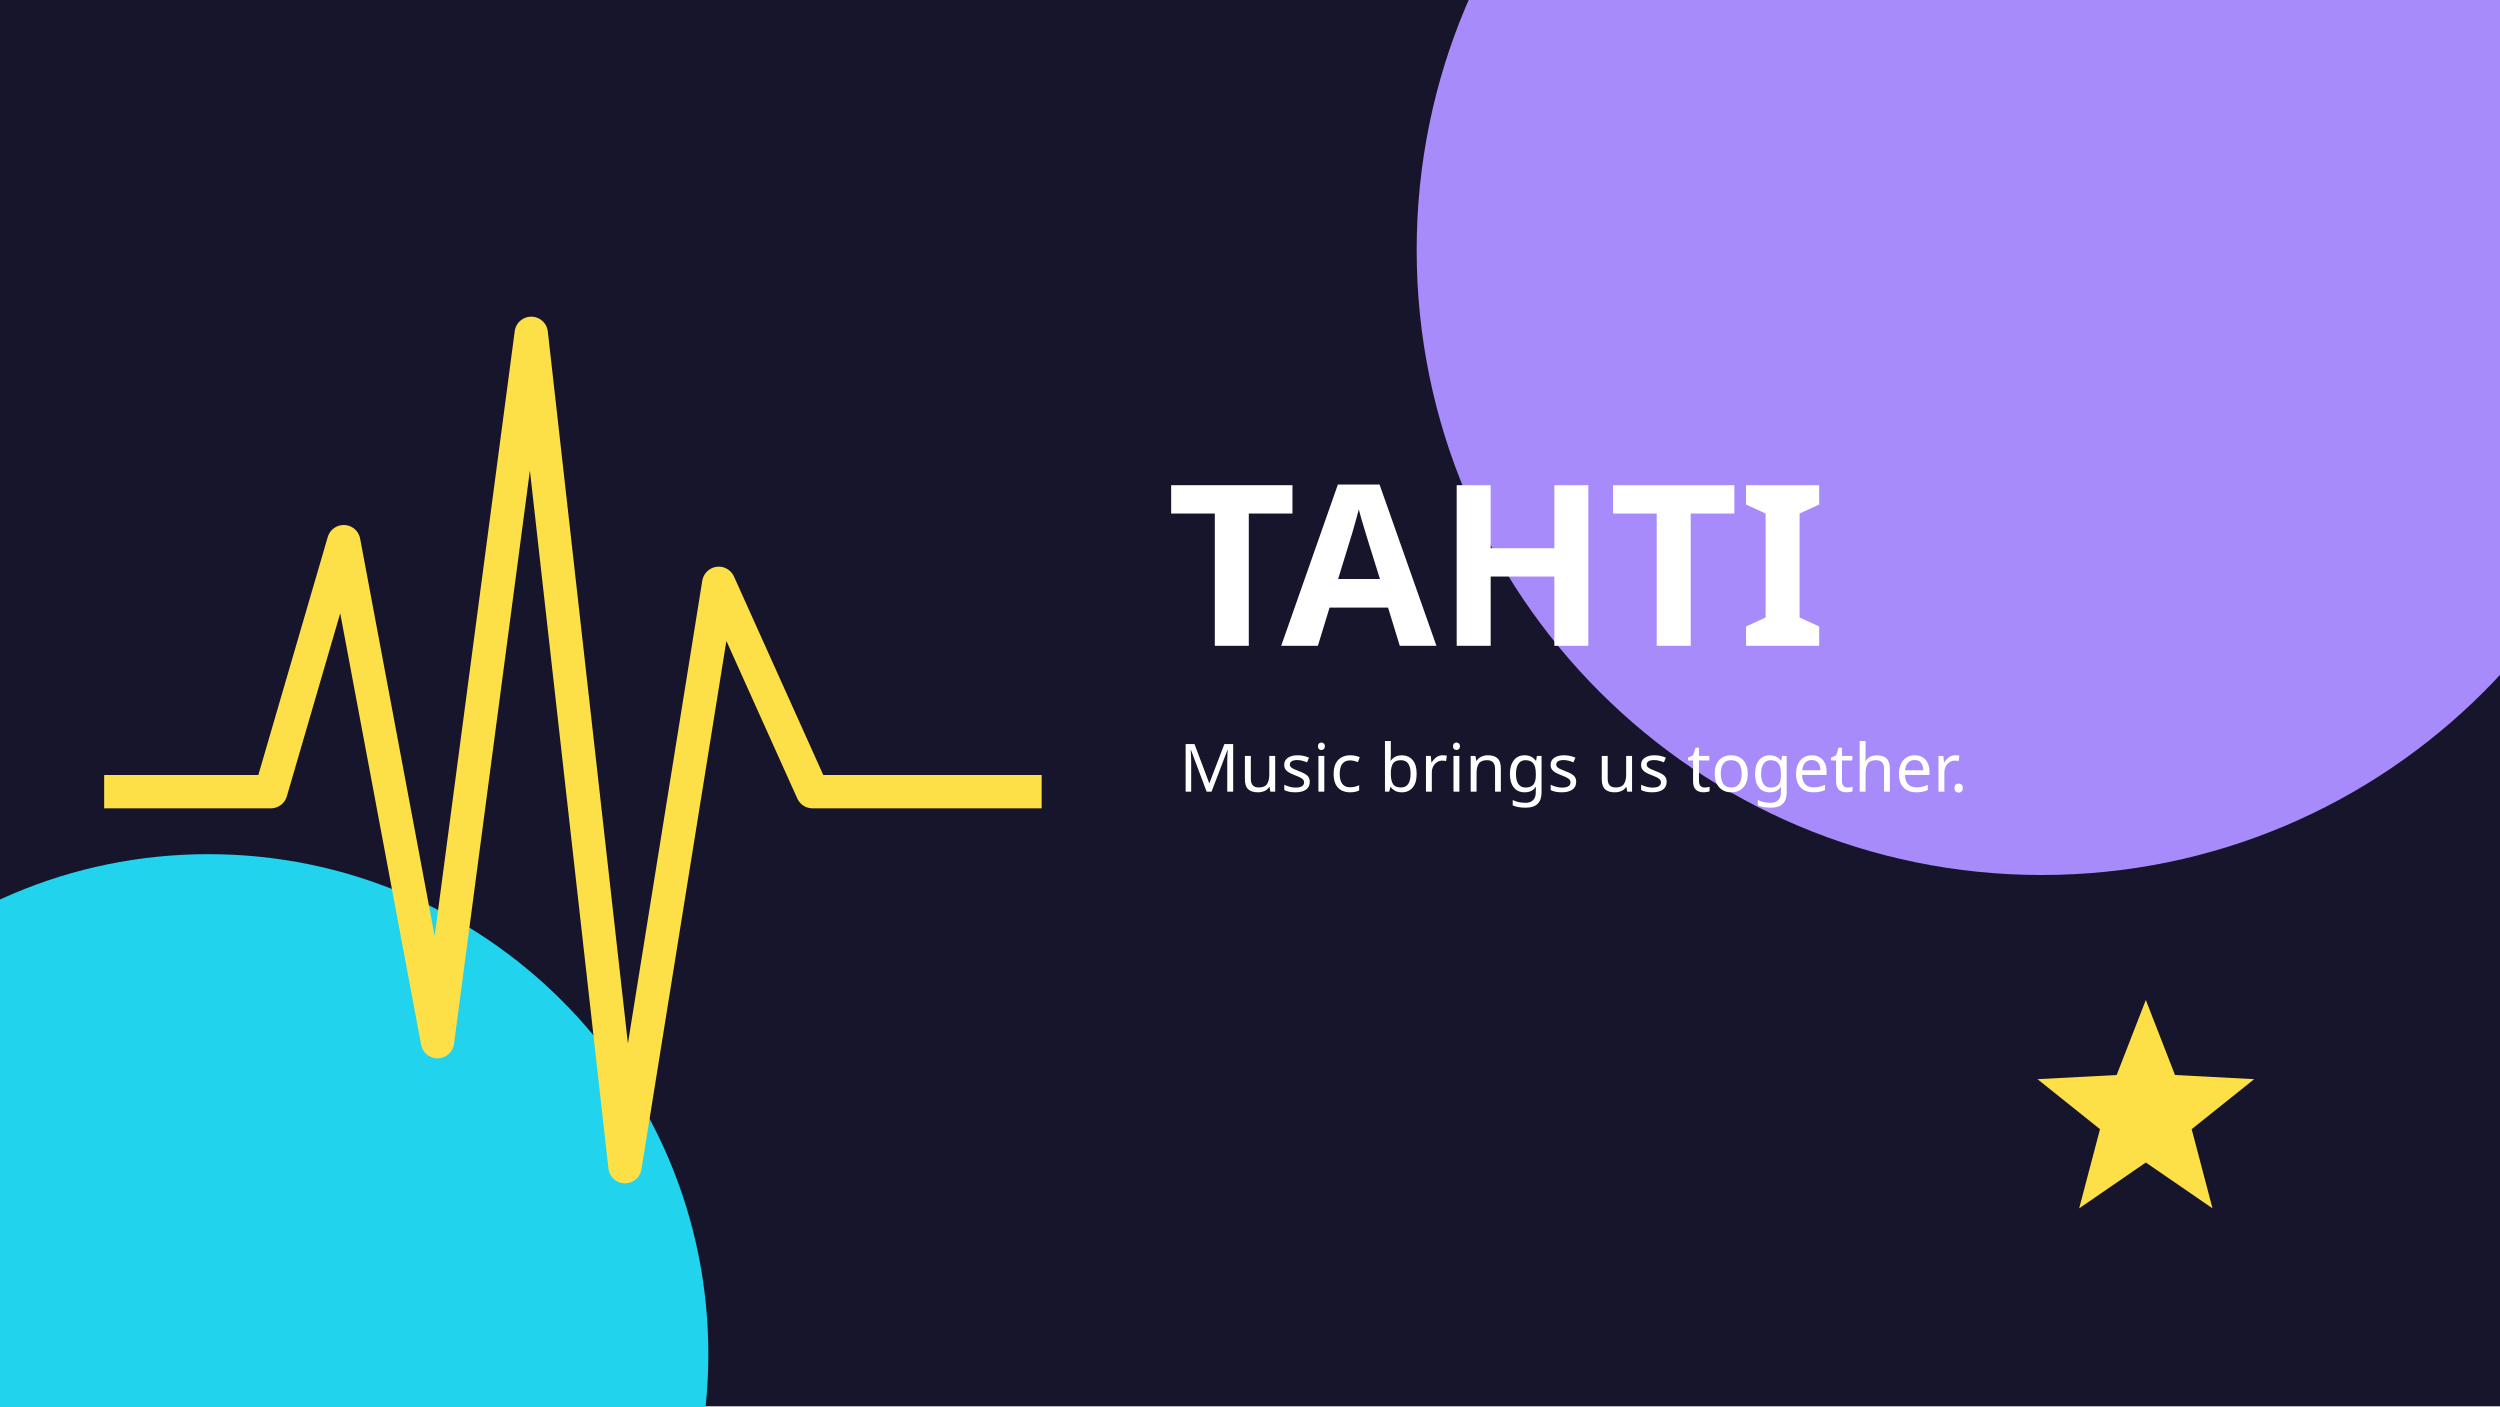
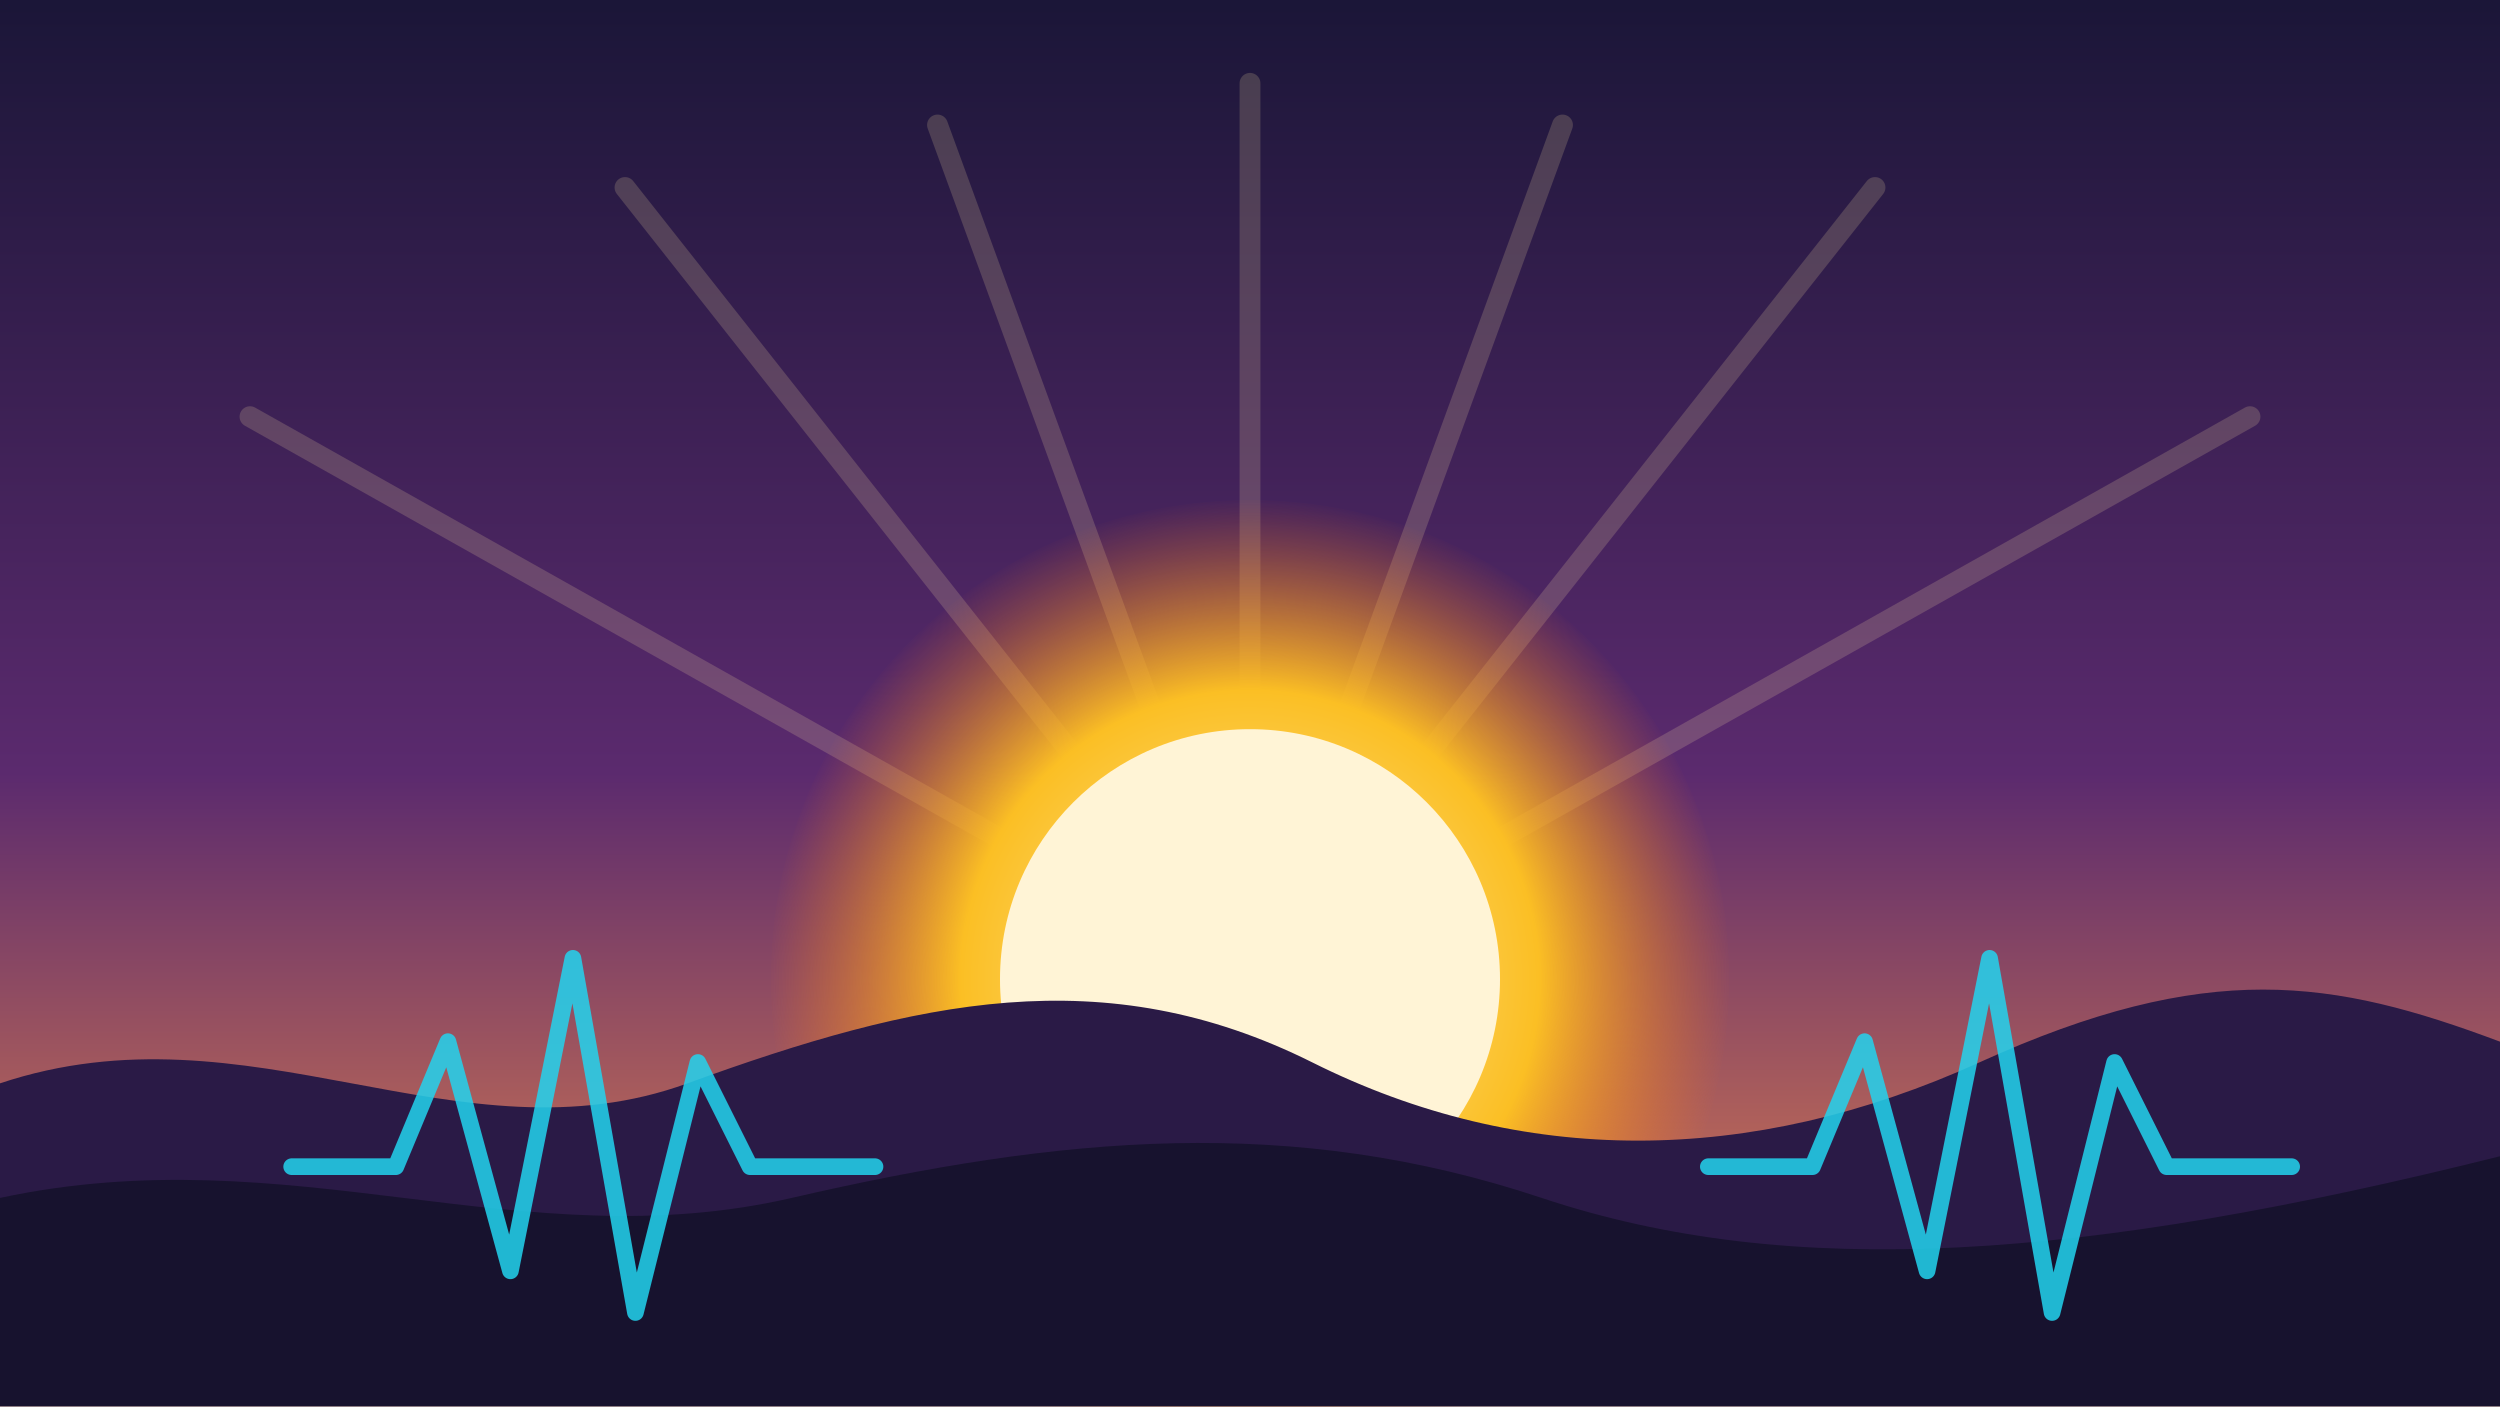
<svg xmlns="http://www.w3.org/2000/svg" width="1200" height="675" viewBox="0 0 1200 675">
-   <rect width="1200" height="675" fill="#17152c" />
-   <circle cx="980" cy="120" r="300" fill="#a78bfa" />
-   <circle cx="100" cy="650" r="240" fill="#22d3ee" />
-   <path d="M50 380h80l35-120 45 240 45-340 45 400 45-280 45 100h110" fill="none" stroke="#fde047" stroke-width="16" stroke-linejoin="round" />
-   <text x="560" y="310" font-family="sans-serif" font-weight="900" font-size="108" fill="#fff">TAHTI</text>
-   <text x="566" y="380" font-family="sans-serif" font-size="32" fill="#fff">Music brings us together.</text>
-   <path d="m1030 480 14 36 38 2-30 24 10 38-32-22-32 22 10-38-30-24 38-2z" fill="#fde047" />
+   <defs>
+     <linearGradient id="sky" x1="0" y1="0" x2="0" y2="1">
+       <stop offset="0" stop-color="#1b1638" />
+       <stop offset=".55" stop-color="#5b2a6e" />
+       <stop offset="1" stop-color="#f08a4b" />
+     </linearGradient>
+     <radialGradient id="sun" cx=".5" cy=".5" r=".5">
+       <stop offset="0" stop-color="#ffe9a8" />
+       <stop offset=".6" stop-color="#fbbf24" />
+       <stop offset="1" stop-color="#f97316" stop-opacity="0" />
+     </radialGradient>
+   </defs>
+   <rect width="1200" height="675" fill="url(#sky)" />
+   <g stroke="#ffe9a8" stroke-opacity=".18" stroke-width="10" stroke-linecap="round">
+     <path d="M600 470 300 90" />
+     <path d="M600 470 450 60" />
+     <path d="M600 470V40" />
+     <path d="M600 470 750 60" />
+     <path d="M600 470 900 90" />
+     <path d="M600 470 120 200" />
+     <path d="M600 470 1080 200" />
+   </g>
+   <circle cx="600" cy="470" r="230" fill="url(#sun)" />
+   <circle cx="600" cy="470" r="120" fill="#fff4d6" />
+   <path d="M0 520c120-40 220 40 330 0s200-60 300-10 210 50 320 0 170-40 250-10v175H0z" fill="#2a1a46" />
+   <path d="M0 575c140-30 250 30 380 0s240-40 360 0 260 30 460-20v120H0z" fill="#17122e" />
+   <g fill="none" stroke="#22d3ee" stroke-width="8" stroke-linecap="round" stroke-linejoin="round" opacity=".85">
+     <path d="M140 560h50l25-60 30 110 30-150 30 170 30-120 25 50h60" />
+     <path d="M820 560h50l25-60 30 110 30-150 30 170 30-120 25 50h60" />
+   </g>
</svg>
